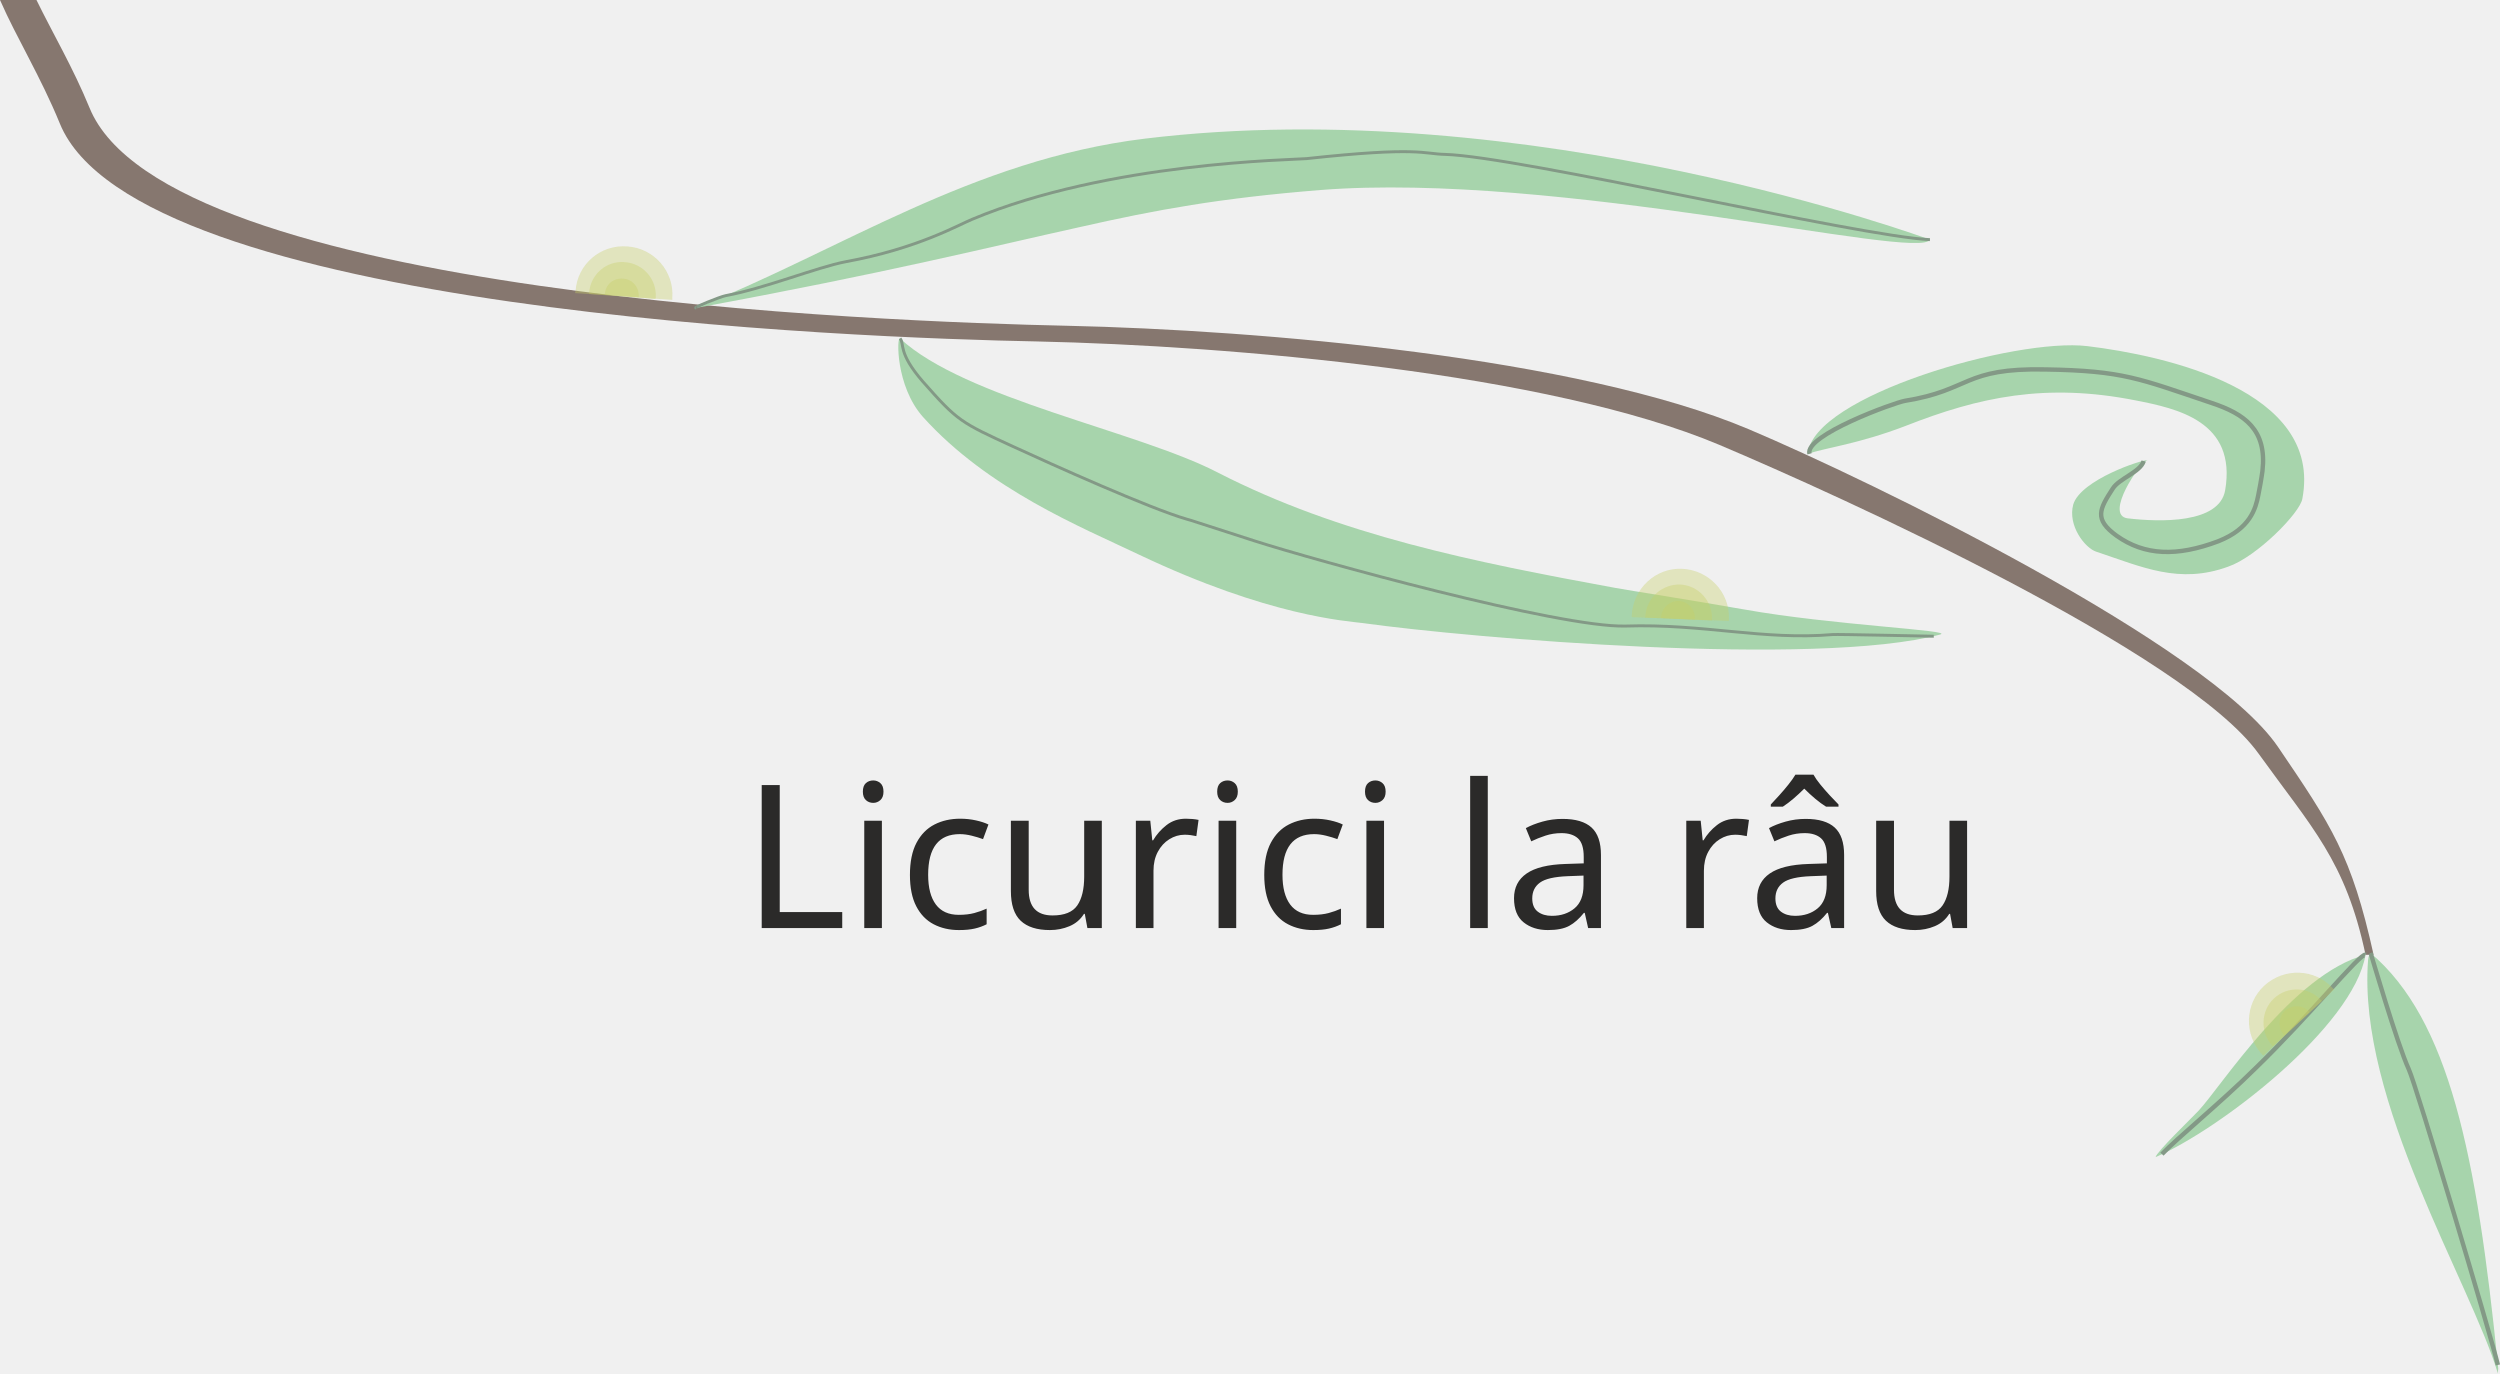
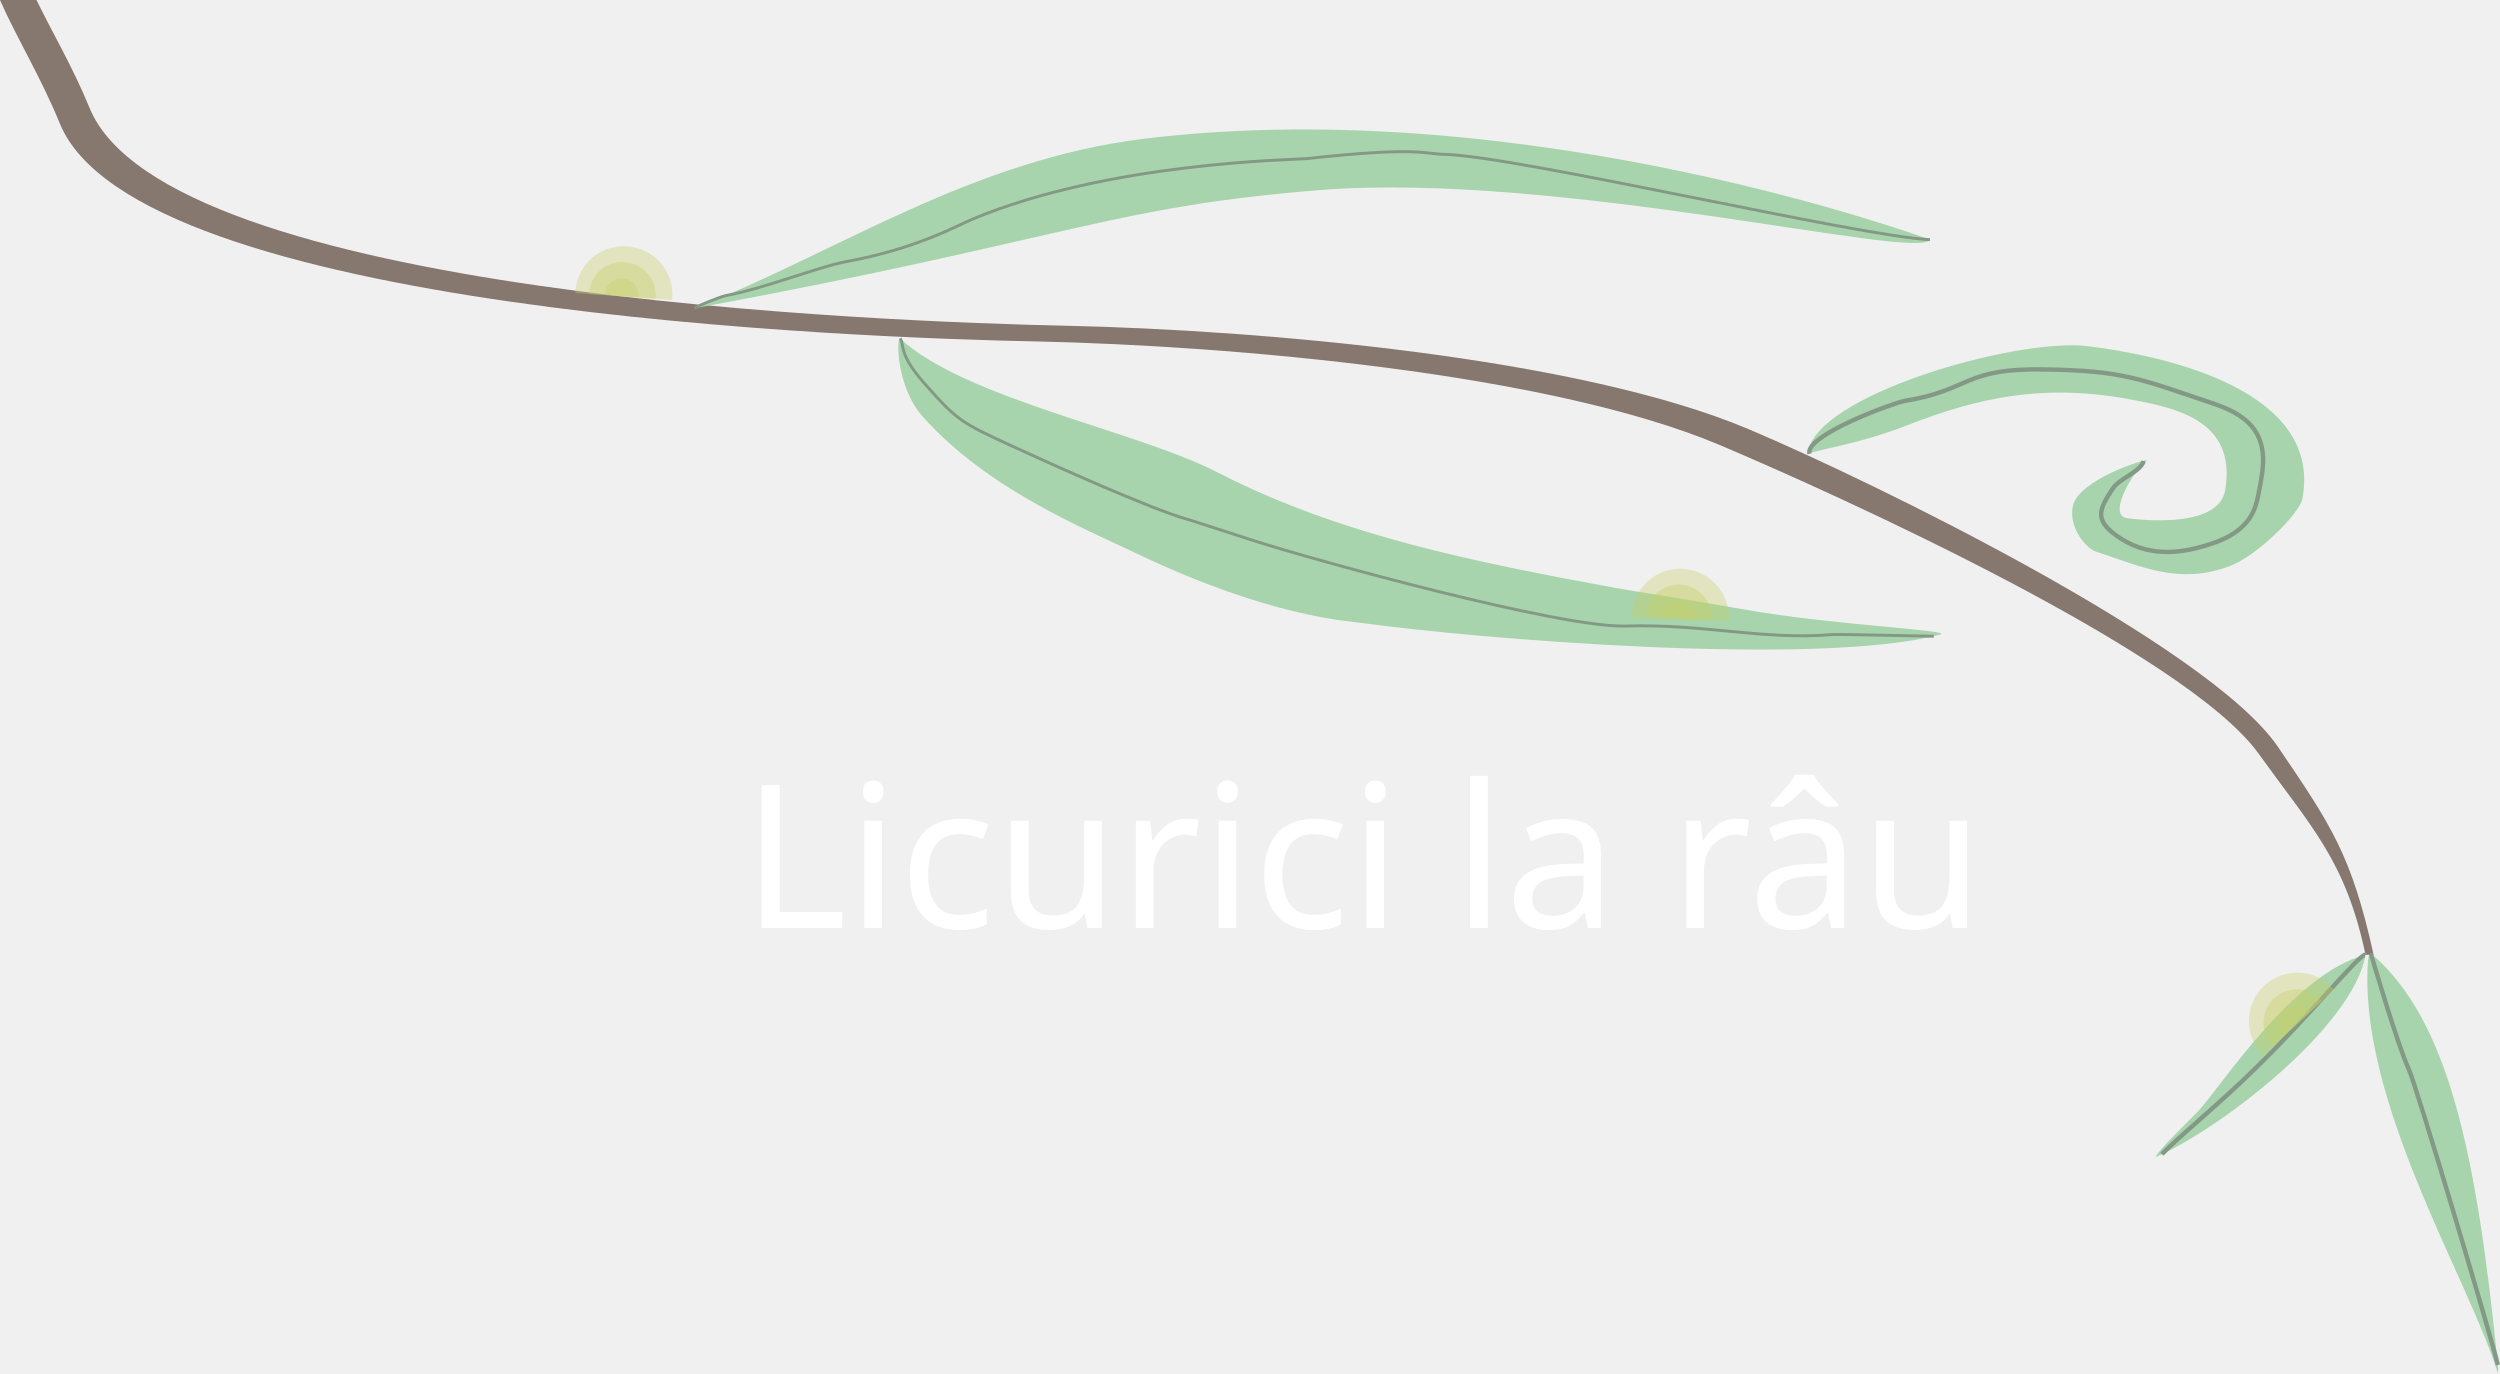
<svg xmlns="http://www.w3.org/2000/svg" xml:space="preserve" width="100%" height="100%" version="1.0" shape-rendering="geometricPrecision" text-rendering="geometricPrecision" image-rendering="optimizeQuality" fill-rule="evenodd" clip-rule="evenodd" viewBox="0 0 5894 3238">
  <g id="Layer_x0020_1">
    <path fill="#86776F" d="M5596 2251c-52,-235 -99,-304 -226,-491 -165,-240 -961,-627 -1247,-748 -402,-170 -1154,-234 -1608,-244 -422,-9 -2124,-71 -2304,-514 -39,-95 -87,-176 -125,-254l-86 0c39,89 96,181 141,291 180,443 1883,506 2304,514 455,10 1206,74 1609,244 286,121 1101,491 1271,728 125,174 205,252 252,474l19 0z" />
    <g id="_804834104032">
      <path fill="#A7D4AC" d="M1641 726c341,-136 650,-349 1057,-399 911,-111 1852,238 1852,238 -24,51 -878,-161 -1437,-117 -236,19 -385,46 -570,88 -204,45 -450,107 -902,190z" />
      <path fill="none" stroke="#839986" stroke-width="6.945" d="M4550 565c-165,-7 -969,-196 -1143,-201 -52,-1 -60,-19 -327,10 -32,3 -466,8 -788,143 -30,12 -128,69 -298,100 -68,13 -191,63 -283,80 -12,2 -81,30 -70,29" />
    </g>
-     <text x="1750" y="2188" fill="#2B2A29" font-weight="normal" font-size="472.22px" font-family="Berlin Sans FB">Licurici la râu</text>
+     <text x="1750" y="2188" fill="#ffffff" font-weight="normal" font-size="472.22px" font-family="Berlin Sans FB">Licurici la râu</text>
    <g id="_804834117280">
      <path fill="#A7D4AC" d="M5889 3238c-64,-214 -332,-643 -306,-975 1,-9 2,-9 6,-16 185,157 250,475 300,971 2,17 0,5 0,20z" />
      <path fill="none" stroke="#839986" stroke-width="10.413" d="M5589 2247c1,2 62,213 90,274 17,36 193,626 210,697" />
    </g>
    <g id="_804834122112">
      <path fill="#A7D4AC" d="M5063 1085c-12,-2 -157,46 -175,104 -14,50 28,104 55,112 108,36 195,77 310,35 67,-23 169,-126 175,-160 49,-257 -326,-338 -507,-360 -169,-20 -647,117 -659,254 40,-14 119,-23 231,-66 173,-68 330,-102 542,-60 97,19 239,49 211,212 -14,79 -154,75 -230,66 -56,-7 30,-134 47,-137z" />
      <path fill="none" stroke="#839986" stroke-width="10.413" d="M4266 1070c-12,-44 201,-121 225,-125 156,-25 137,-78 331,-74 185,3 222,22 392,79 78,26 131,63 120,160 -1,4 -1,13 -10,58 -6,30 -18,78 -94,108 -98,37 -174,34 -240,-13 -54,-39 -40,-63 -9,-111 15,-24 65,-39 73,-65" />
    </g>
    <g id="_804834097120">
      <g>
        <path fill="#A7D4AC" d="M2176 983c154,171 374,260 508,324 309,147 492,157 529,162 251,35 1068,105 1361,27 37,-10 -254,-22 -461,-59 -137,-24 -266,-44 -305,-51 -332,-61 -649,-124 -937,-272 -189,-98 -596,-174 -749,-316 -8,-7 -11,112 54,185z" />
        <path fill="none" stroke="#839986" stroke-width="6.941" d="M2122 798c11,13 -6,33 54,102 82,93 89,96 213,153 91,42 322,146 409,171 18,5 0,0 159,51 143,46 719,205 875,201 184,-6 325,34 489,20 6,-1 233,4 238,4" />
      </g>
      <g class="firefly1">
        <path fill="#C6CE67" fill-opacity="0.369" d="M3966 1341c63,3 113,56 110,119 0,2 0,3 0,4l-229 -9c0,-1 0,-3 0,-4 3,-63 56,-113 119,-110z" />
        <path fill="#C6CE67" fill-opacity="0.369" d="M3961 1378c43,2 77,39 75,82 0,1 0,2 0,3l-157 -7c0,0 0,-1 0,-2 2,-44 39,-77 82,-76z" />
        <path fill="#C6CE67" fill-opacity="0.369" d="M3958 1417c22,1 39,20 38,42 0,1 0,1 0,2l-80 -4c0,0 0,-1 0,-1 1,-22 20,-40 42,-39z" />
      </g>
    </g>
    <g id="_804665621344" class="firefly3">
      <path fill="#C6CE67" fill-opacity="0.369" d="M1479 581c63,4 111,59 106,122 0,2 0,3 0,4l-229 -16c0,-2 0,-3 1,-5 4,-63 59,-110 122,-105z" />
      <path fill="#C6CE67" fill-opacity="0.369" d="M1473 618c43,3 76,40 73,84 0,1 -1,2 -1,3l-156 -12c0,-1 0,-2 0,-3 3,-43 41,-76 84,-72z" />
      <path fill="#C6CE67" fill-opacity="0.369" d="M1469 657c22,1 38,20 37,43 0,0 0,0 0,1l-80 -6c0,0 0,-1 0,-1 1,-23 20,-39 43,-37z" />
    </g>
    <g id="_804665616896">
      <g>
        <path fill="#A7D4AC" d="M5577 2251c-172,45 -342,313 -394,368 -18,19 -98,96 -101,109 151,-65 466,-307 495,-477z" />
        <path fill="none" stroke="#839986" stroke-width="10.413" d="M5577 2251c-11,-6 -133,145 -259,267 -85,84 -186,166 -221,203" />
      </g>
      <g class="firefly2">
        <path fill="#C6CE67" fill-opacity="0.369" d="M5338 2324c47,-43 119,-41 162,6 1,1 2,2 3,3l-167 156c-1,-1 -2,-2 -3,-3 -43,-47 -41,-119 5,-162z" />
        <path fill="#C6CE67" fill-opacity="0.369" d="M5361 2354c32,-30 82,-28 111,4 1,0 2,1 2,2l-115 107c0,-1 -1,-2 -2,-2 -29,-32 -27,-82 4,-111z" />
        <path fill="#C6CE67" fill-opacity="0.369" d="M5387 2383c16,-15 42,-14 57,2 0,1 0,1 1,1l-59 55c0,0 -1,-1 -1,-1 -15,-16 -14,-42 2,-57z" />
      </g>
    </g>
  </g>
</svg>
